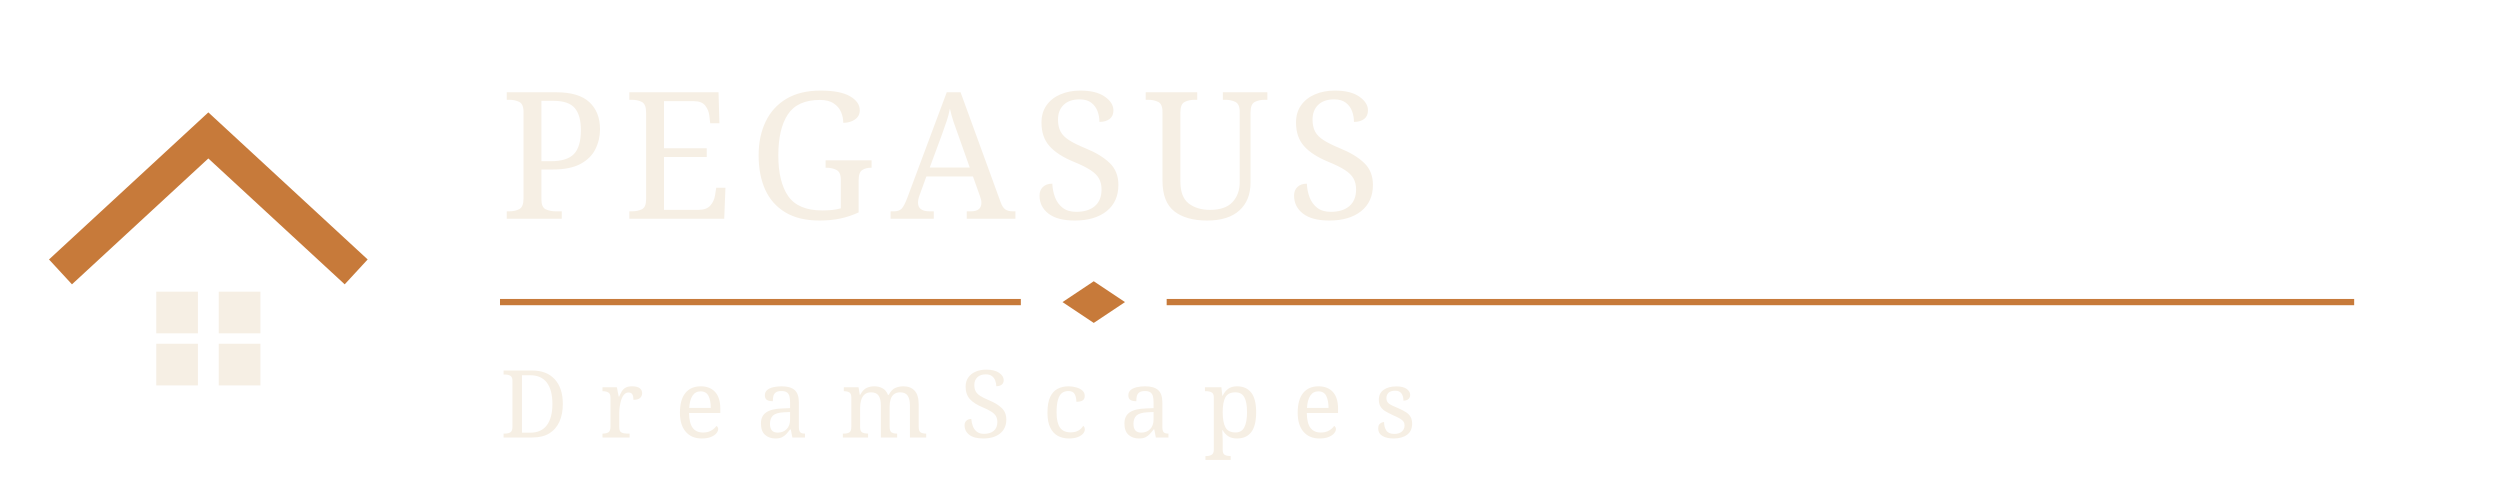
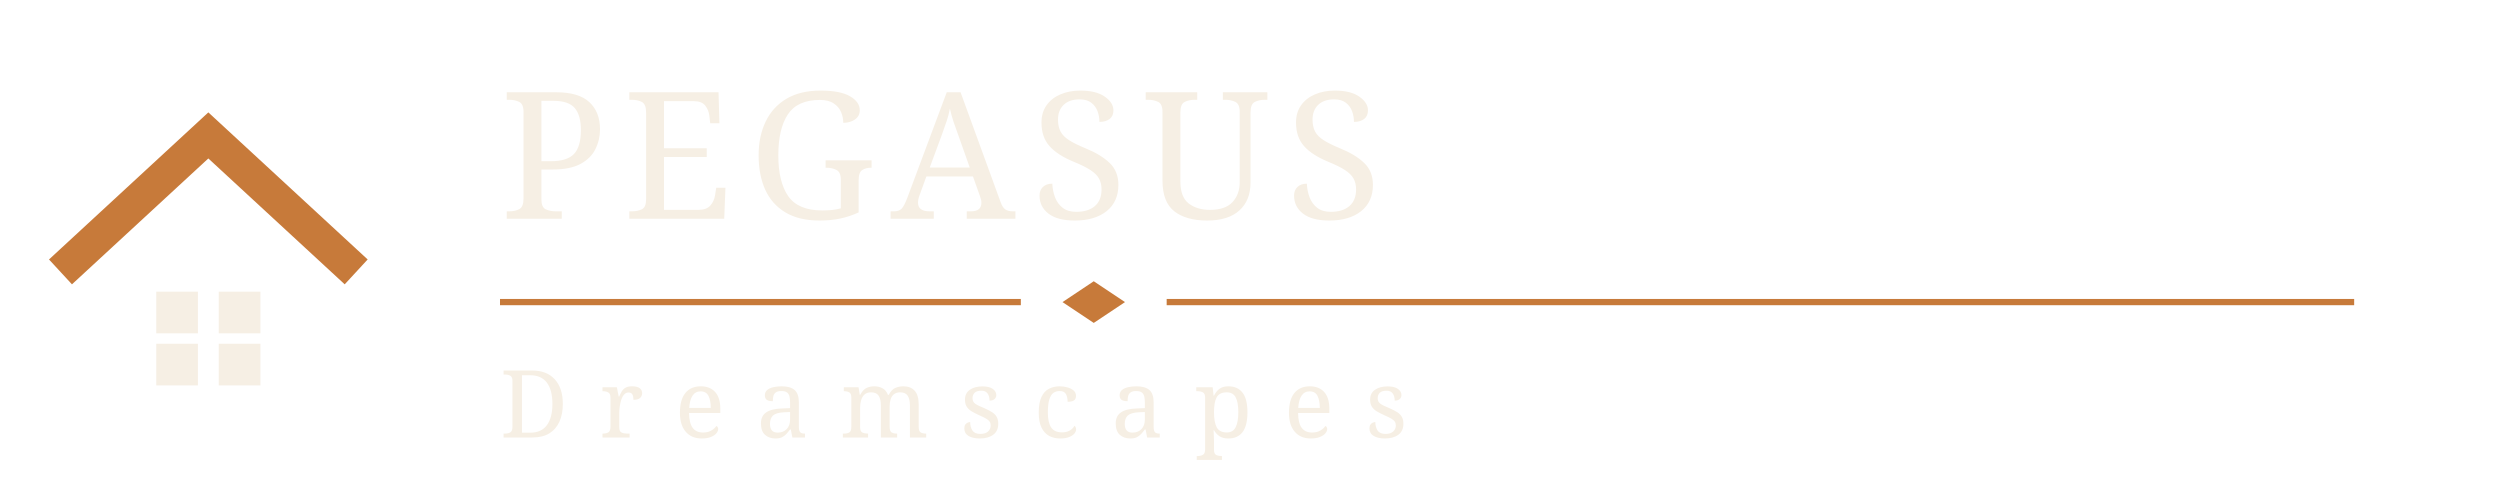
- <svg xmlns="http://www.w3.org/2000/svg" viewBox="0 0 480 96" fill="none" role="img" aria-label="Pegasus DreamScapes">
+ <svg xmlns="http://www.w3.org/2000/svg" viewBox="0 0 480 96" fill="none" role="img" aria-label="Pegasus Dreamscapes">
  <g transform="translate(8 16)">
    <path d="M6 34 L32 10 L58 34" stroke="#C77A3A" stroke-width="6.5" stroke-linecap="square" stroke-linejoin="miter" />
    <rect x="22" y="40" width="8" height="8" fill="#F6EFE4" />
    <rect x="34" y="40" width="8" height="8" fill="#F6EFE4" />
    <rect x="22" y="50" width="8" height="8" fill="#F6EFE4" />
    <rect x="34" y="50" width="8" height="8" fill="#F6EFE4" />
  </g>
  <g transform="translate(96 0)">
    <text x="0" y="42" font-family="Cinzel, 'Cormorant Garamond', Georgia, serif" font-size="34" font-weight="500" letter-spacing="3" fill="#F6EFE4">PEGASUS</text>
    <line x1="0" y1="58" x2="100" y2="58" stroke="#C77A3A" stroke-width="1.2" />
    <path d="M114 54 L120 58 L114 62 L108 58 Z" fill="#C77A3A" />
    <line x1="128" y1="58" x2="356" y2="58" stroke="#C77A3A" stroke-width="1.2" />
-     <text x="0" y="84" font-family="Cinzel, 'Cormorant Garamond', Georgia, serif" font-size="18" font-weight="400" letter-spacing="6" fill="#F6EFE4">DreamScapes</text>
+     <text x="0" y="84" font-family="Cinzel, 'Cormorant Garamond', Georgia, serif" font-size="18" font-weight="400" letter-spacing="6" fill="#F6EFE4">Dreamscapes</text>
  </g>
</svg>
